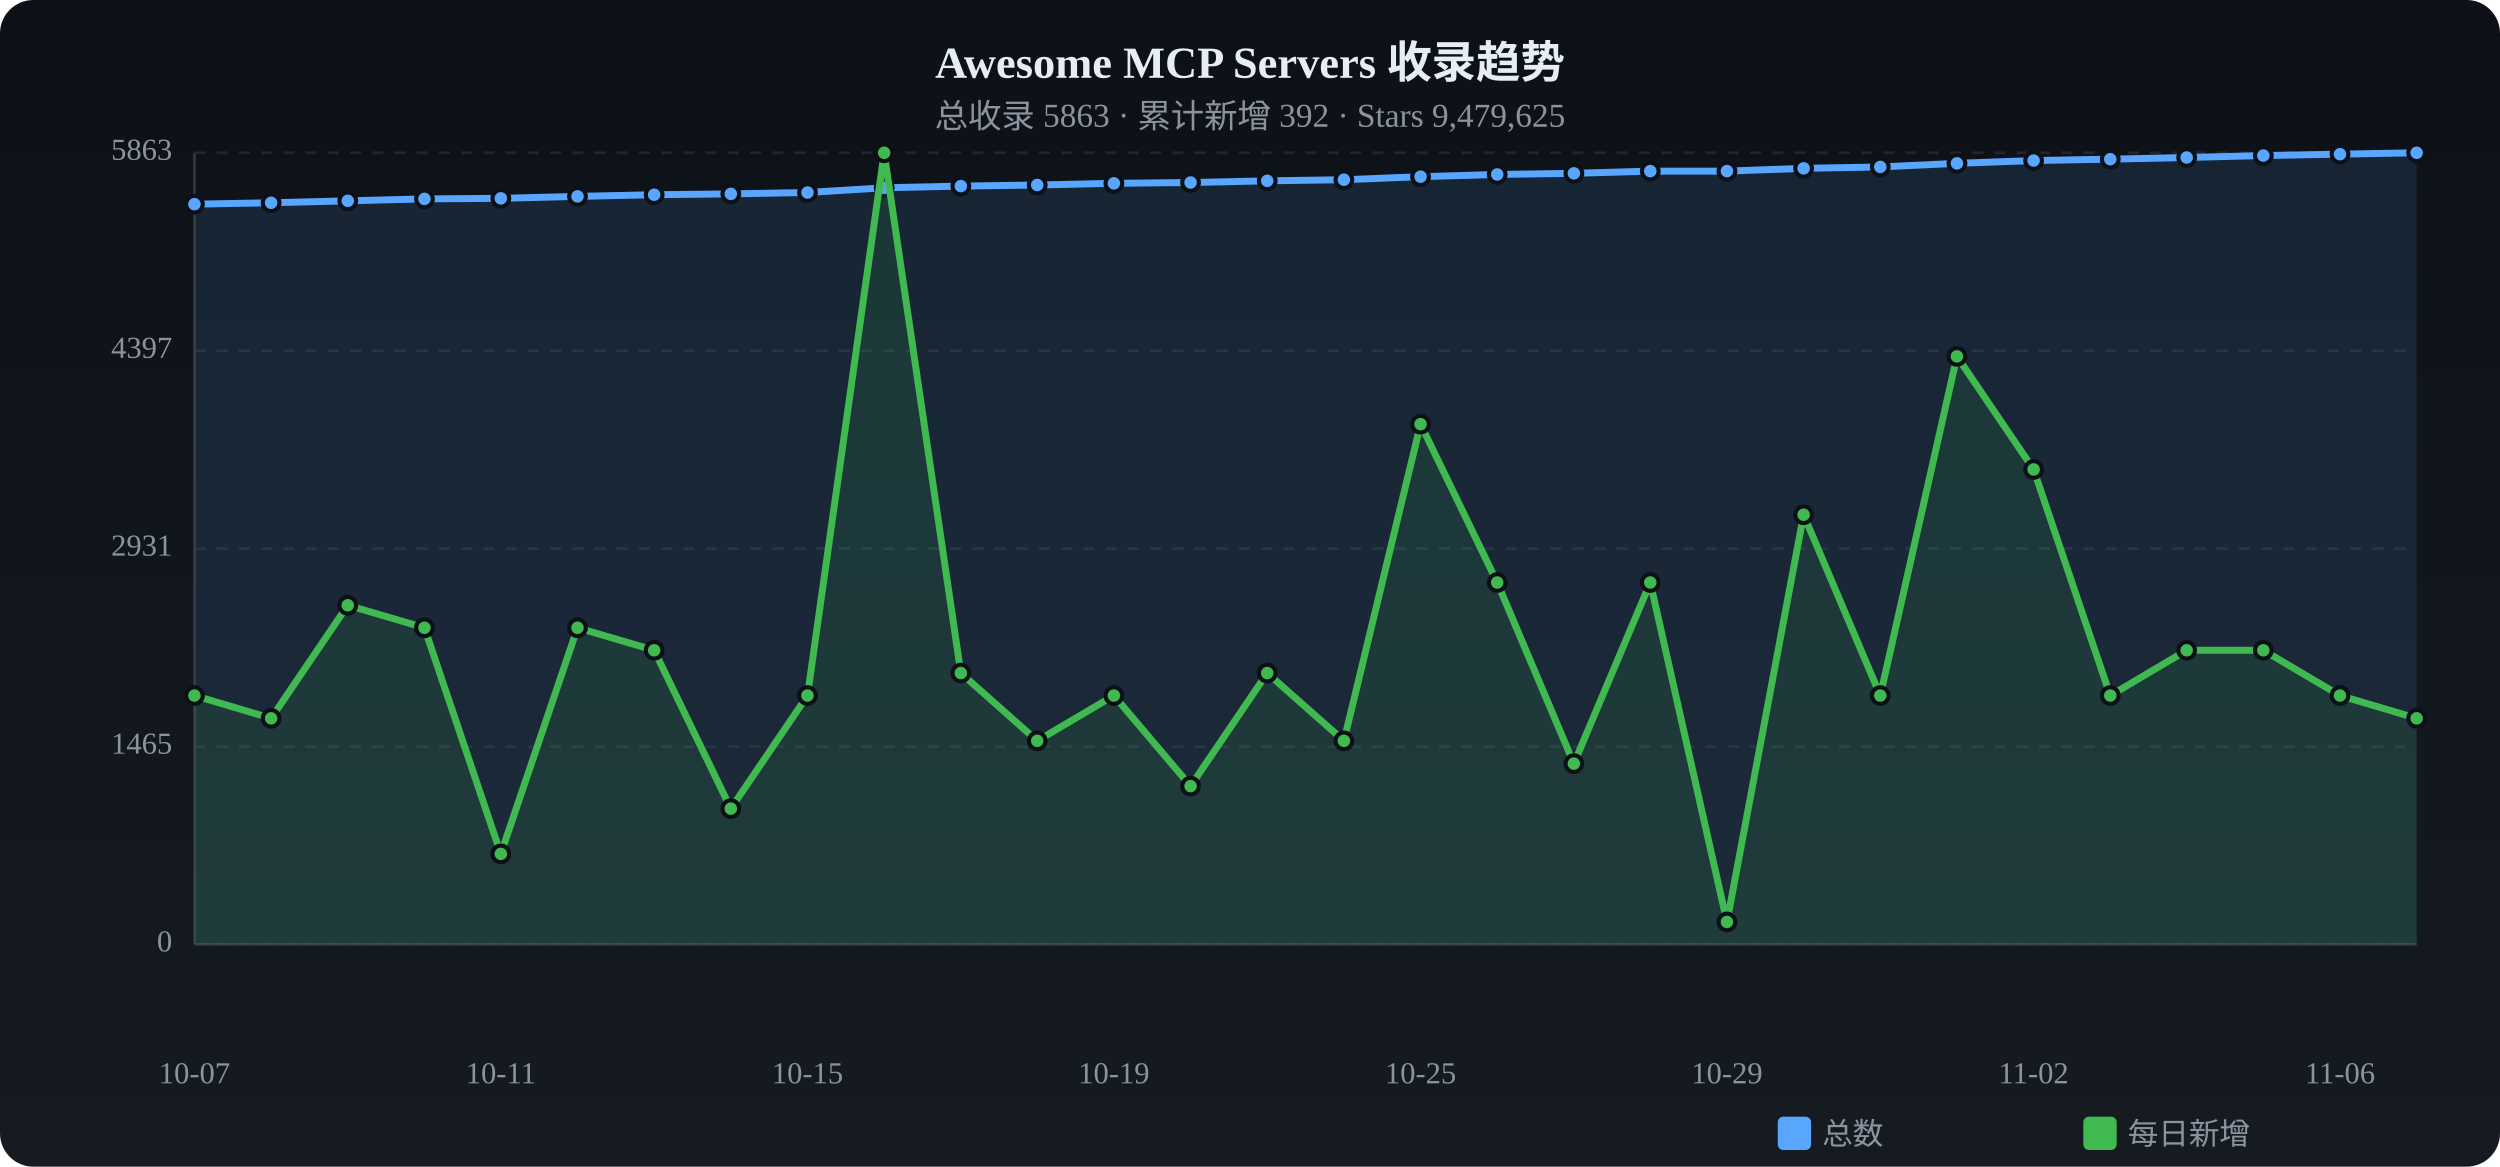
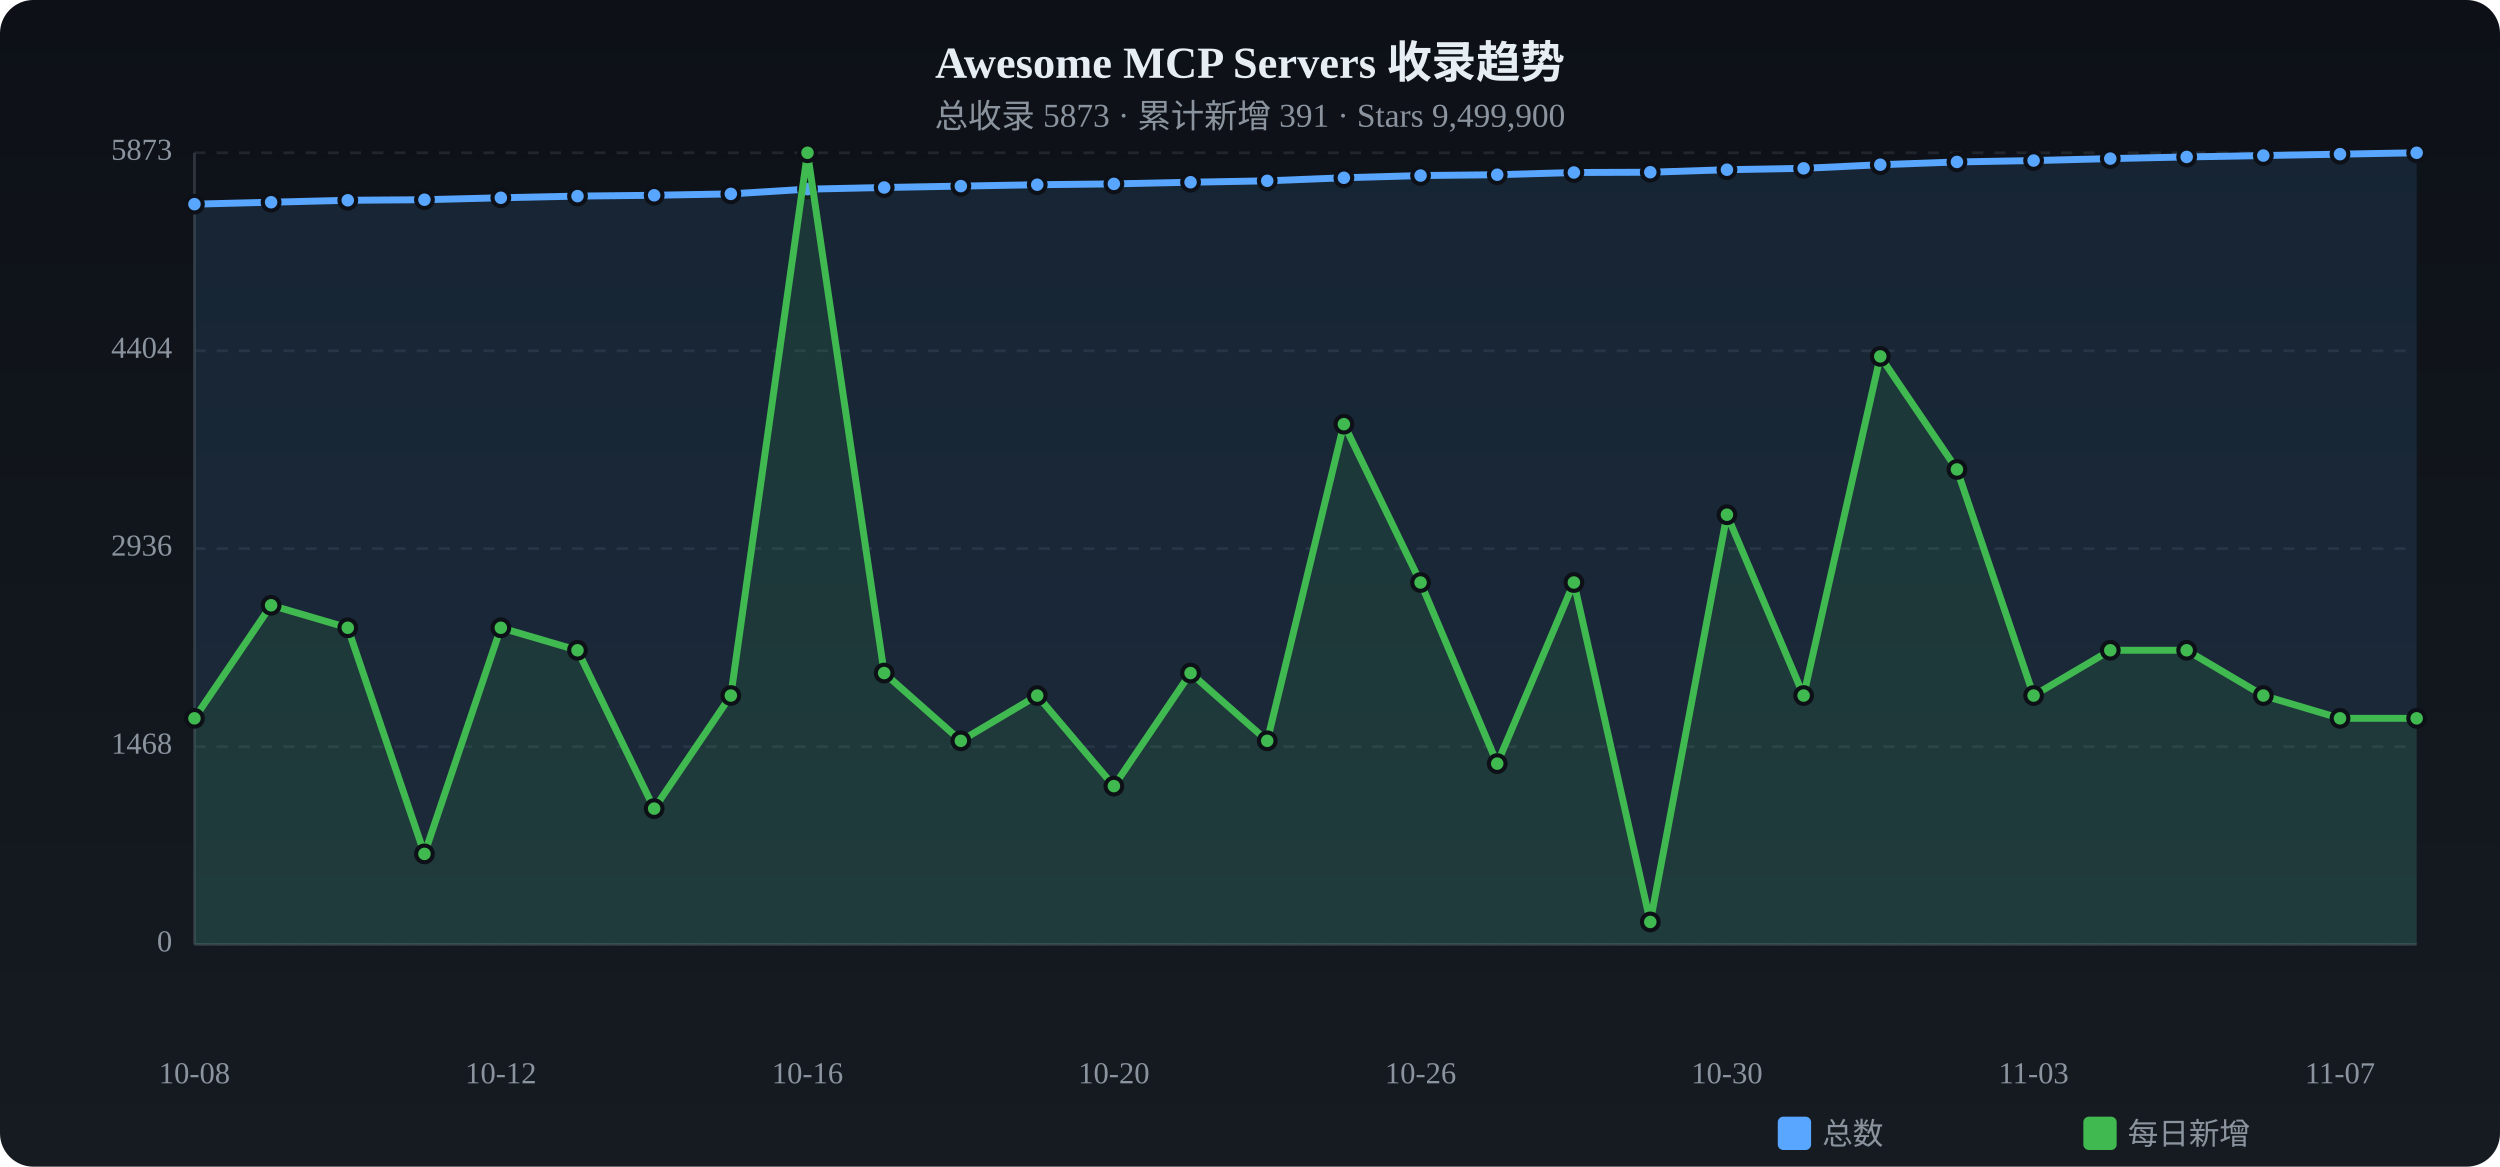
<svg xmlns="http://www.w3.org/2000/svg" viewBox="0 0 900 420" width="900" height="420">
  <defs>
    <linearGradient id="tbg" x1="0%" y1="0%" x2="0%" y2="100%">
      <stop offset="0%" stop-color="#0d1117" />
      <stop offset="100%" stop-color="#161b22" />
    </linearGradient>
  </defs>
  <rect width="900" height="420" rx="12" fill="url(#tbg)" />
  <text x="450.0" y="28" text-anchor="middle" fill="#e6edf3" font-size="16" font-weight="bold">Awesome MCP Servers 收录趋势</text>
-   <text x="450.0" y="46" text-anchor="middle" fill="#8b949e" font-size="12">总收录 5863 · 累计新增 392 · Stars 9,479,625</text>
+   <text x="450.0" y="46" text-anchor="middle" fill="#8b949e" font-size="12">总收录 5873 · 累计新增 391 · Stars 9,499,900</text>
  <text x="62" y="340.0" text-anchor="end" fill="#8b949e" font-size="11" dominant-baseline="middle">0</text>
  <line x1="70" y1="340.0" x2="870" y2="340.0" stroke="#21262d" stroke-dasharray="4 4" />
-   <text x="62" y="268.8" text-anchor="end" fill="#8b949e" font-size="11" dominant-baseline="middle">1465</text>
+   <text x="62" y="268.8" text-anchor="end" fill="#8b949e" font-size="11" dominant-baseline="middle">1468</text>
  <line x1="70" y1="268.8" x2="870" y2="268.8" stroke="#21262d" stroke-dasharray="4 4" />
-   <text x="62" y="197.5" text-anchor="end" fill="#8b949e" font-size="11" dominant-baseline="middle">2931</text>
+   <text x="62" y="197.5" text-anchor="end" fill="#8b949e" font-size="11" dominant-baseline="middle">2936</text>
  <line x1="70" y1="197.5" x2="870" y2="197.5" stroke="#21262d" stroke-dasharray="4 4" />
-   <text x="62" y="126.3" text-anchor="end" fill="#8b949e" font-size="11" dominant-baseline="middle">4397</text>
+   <text x="62" y="126.3" text-anchor="end" fill="#8b949e" font-size="11" dominant-baseline="middle">4404</text>
  <line x1="70" y1="126.3" x2="870" y2="126.3" stroke="#21262d" stroke-dasharray="4 4" />
-   <text x="62" y="55.0" text-anchor="end" fill="#8b949e" font-size="11" dominant-baseline="middle">5863</text>
+   <text x="62" y="55.0" text-anchor="end" fill="#8b949e" font-size="11" dominant-baseline="middle">5873</text>
  <line x1="70" y1="55.0" x2="870" y2="55.0" stroke="#21262d" stroke-dasharray="4 4" />
  <line x1="70" y1="55" x2="70" y2="340" stroke="#30363d" />
  <line x1="70" y1="340" x2="870" y2="340" stroke="#30363d" />
-   <path d="M70.0,73.5 L97.6,73.0 L125.2,72.3 L152.8,71.6 L180.3,71.4 L207.9,70.7 L235.5,70.1 L263.1,69.8 L290.7,69.3 L318.3,67.6 L345.9,67.0 L373.4,66.6 L401.0,66.0 L428.6,65.7 L456.2,65.1 L483.8,64.7 L511.4,63.6 L539.0,62.8 L566.6,62.4 L594.1,61.6 L621.7,61.6 L649.3,60.6 L676.9,60.1 L704.5,58.8 L732.1,57.8 L759.7,57.3 L787.2,56.7 L814.8,56.0 L842.4,55.5 L870.0,55.0 L870.0,340 L70.0,340 Z" fill="#58a6ff" opacity="0.12" />
-   <polyline points="70.0,73.5 97.6,73.0 125.2,72.3 152.8,71.6 180.3,71.4 207.9,70.7 235.5,70.1 263.1,69.8 290.7,69.3 318.3,67.6 345.9,67.0 373.4,66.6 401.0,66.0 428.6,65.7 456.2,65.1 483.8,64.7 511.4,63.6 539.0,62.8 566.6,62.4 594.1,61.6 621.7,61.6 649.3,60.6 676.9,60.1 704.5,58.8 732.1,57.8 759.7,57.3 787.2,56.7 814.8,56.0 842.4,55.5 870.0,55.0" fill="none" stroke="#58a6ff" stroke-width="2.5" stroke-linecap="round" stroke-linejoin="round" />
+   <path d="M70.0,73.5 L97.6,72.8 L125.2,72.1 L152.8,71.9 L180.3,71.2 L207.9,70.6 L235.5,70.3 L263.1,69.8 L290.7,68.1 L318.3,67.5 L345.9,67.0 L373.4,66.5 L401.0,66.2 L428.6,65.6 L456.2,65.1 L483.8,64.0 L511.4,63.2 L539.0,62.9 L566.6,62.1 L594.1,62.0 L621.7,61.1 L649.3,60.6 L676.9,59.3 L704.5,58.3 L732.1,57.8 L759.7,57.1 L787.2,56.5 L814.8,56.0 L842.4,55.5 L870.0,55.0 L870.0,340 L70.0,340 Z" fill="#58a6ff" opacity="0.12" />
+   <polyline points="70.0,73.5 97.6,72.8 125.2,72.1 152.8,71.9 180.3,71.2 207.9,70.6 235.5,70.3 263.1,69.8 290.7,68.1 318.3,67.5 345.9,67.0 373.4,66.5 401.0,66.2 428.6,65.6 456.2,65.1 483.8,64.0 511.4,63.2 539.0,62.9 566.6,62.1 594.1,62.0 621.7,61.1 649.3,60.6 676.9,59.3 704.5,58.3 732.1,57.8 759.7,57.1 787.2,56.5 814.8,56.0 842.4,55.5 870.0,55.0" fill="none" stroke="#58a6ff" stroke-width="2.5" stroke-linecap="round" stroke-linejoin="round" />
  <circle cx="70.0" cy="73.5" r="3" fill="#58a6ff" stroke="#0d1117" stroke-width="1.5" />
-   <circle cx="97.6" cy="73.0" r="3" fill="#58a6ff" stroke="#0d1117" stroke-width="1.5" />
-   <circle cx="125.2" cy="72.3" r="3" fill="#58a6ff" stroke="#0d1117" stroke-width="1.5" />
-   <circle cx="152.8" cy="71.6" r="3" fill="#58a6ff" stroke="#0d1117" stroke-width="1.5" />
-   <circle cx="180.3" cy="71.4" r="3" fill="#58a6ff" stroke="#0d1117" stroke-width="1.5" />
-   <circle cx="207.9" cy="70.7" r="3" fill="#58a6ff" stroke="#0d1117" stroke-width="1.5" />
-   <circle cx="235.5" cy="70.1" r="3" fill="#58a6ff" stroke="#0d1117" stroke-width="1.5" />
+   <circle cx="97.6" cy="72.8" r="3" fill="#58a6ff" stroke="#0d1117" stroke-width="1.5" />
+   <circle cx="125.2" cy="72.1" r="3" fill="#58a6ff" stroke="#0d1117" stroke-width="1.5" />
+   <circle cx="152.8" cy="71.9" r="3" fill="#58a6ff" stroke="#0d1117" stroke-width="1.5" />
+   <circle cx="180.3" cy="71.2" r="3" fill="#58a6ff" stroke="#0d1117" stroke-width="1.5" />
+   <circle cx="207.9" cy="70.6" r="3" fill="#58a6ff" stroke="#0d1117" stroke-width="1.5" />
+   <circle cx="235.5" cy="70.3" r="3" fill="#58a6ff" stroke="#0d1117" stroke-width="1.5" />
  <circle cx="263.1" cy="69.8" r="3" fill="#58a6ff" stroke="#0d1117" stroke-width="1.5" />
-   <circle cx="290.7" cy="69.3" r="3" fill="#58a6ff" stroke="#0d1117" stroke-width="1.5" />
-   <circle cx="318.3" cy="67.6" r="3" fill="#58a6ff" stroke="#0d1117" stroke-width="1.5" />
+   <circle cx="290.7" cy="68.1" r="3" fill="#58a6ff" stroke="#0d1117" stroke-width="1.5" />
+   <circle cx="318.3" cy="67.5" r="3" fill="#58a6ff" stroke="#0d1117" stroke-width="1.5" />
  <circle cx="345.9" cy="67.0" r="3" fill="#58a6ff" stroke="#0d1117" stroke-width="1.5" />
-   <circle cx="373.4" cy="66.6" r="3" fill="#58a6ff" stroke="#0d1117" stroke-width="1.5" />
-   <circle cx="401.0" cy="66.0" r="3" fill="#58a6ff" stroke="#0d1117" stroke-width="1.5" />
-   <circle cx="428.6" cy="65.7" r="3" fill="#58a6ff" stroke="#0d1117" stroke-width="1.5" />
+   <circle cx="373.4" cy="66.5" r="3" fill="#58a6ff" stroke="#0d1117" stroke-width="1.5" />
+   <circle cx="401.0" cy="66.2" r="3" fill="#58a6ff" stroke="#0d1117" stroke-width="1.5" />
+   <circle cx="428.6" cy="65.6" r="3" fill="#58a6ff" stroke="#0d1117" stroke-width="1.5" />
  <circle cx="456.2" cy="65.1" r="3" fill="#58a6ff" stroke="#0d1117" stroke-width="1.5" />
-   <circle cx="483.8" cy="64.7" r="3" fill="#58a6ff" stroke="#0d1117" stroke-width="1.5" />
-   <circle cx="511.4" cy="63.6" r="3" fill="#58a6ff" stroke="#0d1117" stroke-width="1.5" />
-   <circle cx="539.0" cy="62.8" r="3" fill="#58a6ff" stroke="#0d1117" stroke-width="1.5" />
-   <circle cx="566.6" cy="62.4" r="3" fill="#58a6ff" stroke="#0d1117" stroke-width="1.5" />
-   <circle cx="594.1" cy="61.6" r="3" fill="#58a6ff" stroke="#0d1117" stroke-width="1.5" />
-   <circle cx="621.7" cy="61.6" r="3" fill="#58a6ff" stroke="#0d1117" stroke-width="1.5" />
+   <circle cx="483.8" cy="64.0" r="3" fill="#58a6ff" stroke="#0d1117" stroke-width="1.5" />
+   <circle cx="511.4" cy="63.2" r="3" fill="#58a6ff" stroke="#0d1117" stroke-width="1.5" />
+   <circle cx="539.0" cy="62.9" r="3" fill="#58a6ff" stroke="#0d1117" stroke-width="1.5" />
+   <circle cx="566.6" cy="62.1" r="3" fill="#58a6ff" stroke="#0d1117" stroke-width="1.5" />
+   <circle cx="594.1" cy="62.0" r="3" fill="#58a6ff" stroke="#0d1117" stroke-width="1.5" />
+   <circle cx="621.7" cy="61.1" r="3" fill="#58a6ff" stroke="#0d1117" stroke-width="1.5" />
  <circle cx="649.3" cy="60.6" r="3" fill="#58a6ff" stroke="#0d1117" stroke-width="1.5" />
-   <circle cx="676.9" cy="60.1" r="3" fill="#58a6ff" stroke="#0d1117" stroke-width="1.5" />
-   <circle cx="704.5" cy="58.8" r="3" fill="#58a6ff" stroke="#0d1117" stroke-width="1.5" />
+   <circle cx="676.9" cy="59.3" r="3" fill="#58a6ff" stroke="#0d1117" stroke-width="1.5" />
+   <circle cx="704.5" cy="58.3" r="3" fill="#58a6ff" stroke="#0d1117" stroke-width="1.5" />
  <circle cx="732.1" cy="57.8" r="3" fill="#58a6ff" stroke="#0d1117" stroke-width="1.5" />
-   <circle cx="759.7" cy="57.3" r="3" fill="#58a6ff" stroke="#0d1117" stroke-width="1.5" />
-   <circle cx="787.2" cy="56.7" r="3" fill="#58a6ff" stroke="#0d1117" stroke-width="1.5" />
+   <circle cx="759.7" cy="57.1" r="3" fill="#58a6ff" stroke="#0d1117" stroke-width="1.5" />
+   <circle cx="787.2" cy="56.5" r="3" fill="#58a6ff" stroke="#0d1117" stroke-width="1.5" />
  <circle cx="814.8" cy="56.0" r="3" fill="#58a6ff" stroke="#0d1117" stroke-width="1.5" />
  <circle cx="842.4" cy="55.5" r="3" fill="#58a6ff" stroke="#0d1117" stroke-width="1.5" />
  <circle cx="870.0" cy="55.0" r="3" fill="#58a6ff" stroke="#0d1117" stroke-width="1.5" />
-   <path d="M70.0,250.4 L97.6,258.6 L125.2,217.9 L152.8,226.0 L180.3,307.4 L207.9,226.0 L235.5,234.1 L263.1,291.1 L290.7,250.4 L318.3,55.0 L345.9,242.3 L373.4,266.7 L401.0,250.4 L428.6,283.0 L456.2,242.3 L483.8,266.7 L511.4,152.7 L539.0,209.7 L566.6,274.9 L594.1,209.7 L621.7,331.9 L649.3,185.3 L676.9,250.4 L704.5,128.3 L732.1,169.0 L759.7,250.4 L787.2,234.1 L814.8,234.1 L842.4,250.4 L870.0,258.6 L870.0,340 L70.0,340 Z" fill="#3fb950" opacity="0.12" />
-   <polyline points="70.0,250.4 97.6,258.6 125.2,217.9 152.8,226.0 180.3,307.4 207.9,226.0 235.5,234.1 263.1,291.1 290.7,250.4 318.3,55.0 345.9,242.3 373.4,266.7 401.0,250.4 428.6,283.0 456.2,242.3 483.8,266.7 511.4,152.7 539.0,209.7 566.6,274.9 594.1,209.7 621.7,331.9 649.3,185.3 676.9,250.4 704.5,128.3 732.1,169.0 759.7,250.4 787.2,234.1 814.8,234.1 842.4,250.4 870.0,258.6" fill="none" stroke="#3fb950" stroke-width="2.5" stroke-linecap="round" stroke-linejoin="round" />
-   <circle cx="70.0" cy="250.4" r="3" fill="#3fb950" stroke="#0d1117" stroke-width="1.5" />
-   <circle cx="97.6" cy="258.6" r="3" fill="#3fb950" stroke="#0d1117" stroke-width="1.5" />
-   <circle cx="125.2" cy="217.9" r="3" fill="#3fb950" stroke="#0d1117" stroke-width="1.5" />
-   <circle cx="152.8" cy="226.0" r="3" fill="#3fb950" stroke="#0d1117" stroke-width="1.5" />
-   <circle cx="180.3" cy="307.4" r="3" fill="#3fb950" stroke="#0d1117" stroke-width="1.5" />
-   <circle cx="207.9" cy="226.0" r="3" fill="#3fb950" stroke="#0d1117" stroke-width="1.5" />
-   <circle cx="235.5" cy="234.1" r="3" fill="#3fb950" stroke="#0d1117" stroke-width="1.5" />
-   <circle cx="263.1" cy="291.1" r="3" fill="#3fb950" stroke="#0d1117" stroke-width="1.5" />
-   <circle cx="290.7" cy="250.4" r="3" fill="#3fb950" stroke="#0d1117" stroke-width="1.5" />
-   <circle cx="318.3" cy="55.0" r="3" fill="#3fb950" stroke="#0d1117" stroke-width="1.5" />
-   <circle cx="345.9" cy="242.3" r="3" fill="#3fb950" stroke="#0d1117" stroke-width="1.5" />
-   <circle cx="373.4" cy="266.7" r="3" fill="#3fb950" stroke="#0d1117" stroke-width="1.5" />
-   <circle cx="401.0" cy="250.4" r="3" fill="#3fb950" stroke="#0d1117" stroke-width="1.5" />
-   <circle cx="428.6" cy="283.0" r="3" fill="#3fb950" stroke="#0d1117" stroke-width="1.5" />
-   <circle cx="456.2" cy="242.3" r="3" fill="#3fb950" stroke="#0d1117" stroke-width="1.5" />
-   <circle cx="483.8" cy="266.7" r="3" fill="#3fb950" stroke="#0d1117" stroke-width="1.5" />
-   <circle cx="511.4" cy="152.7" r="3" fill="#3fb950" stroke="#0d1117" stroke-width="1.5" />
-   <circle cx="539.0" cy="209.7" r="3" fill="#3fb950" stroke="#0d1117" stroke-width="1.5" />
-   <circle cx="566.6" cy="274.9" r="3" fill="#3fb950" stroke="#0d1117" stroke-width="1.5" />
-   <circle cx="594.1" cy="209.7" r="3" fill="#3fb950" stroke="#0d1117" stroke-width="1.5" />
-   <circle cx="621.7" cy="331.9" r="3" fill="#3fb950" stroke="#0d1117" stroke-width="1.5" />
-   <circle cx="649.3" cy="185.3" r="3" fill="#3fb950" stroke="#0d1117" stroke-width="1.5" />
-   <circle cx="676.9" cy="250.4" r="3" fill="#3fb950" stroke="#0d1117" stroke-width="1.5" />
-   <circle cx="704.5" cy="128.3" r="3" fill="#3fb950" stroke="#0d1117" stroke-width="1.5" />
-   <circle cx="732.1" cy="169.0" r="3" fill="#3fb950" stroke="#0d1117" stroke-width="1.5" />
-   <circle cx="759.7" cy="250.4" r="3" fill="#3fb950" stroke="#0d1117" stroke-width="1.5" />
+   <path d="M70.0,258.6 L97.6,217.9 L125.2,226.0 L152.8,307.4 L180.3,226.0 L207.9,234.1 L235.5,291.1 L263.1,250.4 L290.7,55.0 L318.3,242.3 L345.9,266.7 L373.4,250.4 L401.0,283.0 L428.6,242.3 L456.2,266.7 L483.8,152.7 L511.4,209.7 L539.0,274.9 L566.6,209.7 L594.1,331.9 L621.7,185.3 L649.3,250.4 L676.9,128.3 L704.5,169.0 L732.1,250.4 L759.7,234.1 L787.2,234.1 L814.8,250.4 L842.4,258.6 L870.0,258.6 L870.0,340 L70.0,340 Z" fill="#3fb950" opacity="0.12" />
+   <polyline points="70.0,258.6 97.6,217.9 125.2,226.0 152.8,307.4 180.3,226.0 207.9,234.1 235.5,291.1 263.1,250.4 290.7,55.0 318.3,242.3 345.9,266.7 373.4,250.4 401.0,283.0 428.6,242.3 456.2,266.7 483.8,152.7 511.4,209.7 539.0,274.9 566.6,209.7 594.1,331.9 621.7,185.3 649.3,250.4 676.9,128.3 704.5,169.0 732.1,250.4 759.7,234.1 787.2,234.1 814.8,250.4 842.4,258.6 870.0,258.6" fill="none" stroke="#3fb950" stroke-width="2.5" stroke-linecap="round" stroke-linejoin="round" />
+   <circle cx="70.0" cy="258.6" r="3" fill="#3fb950" stroke="#0d1117" stroke-width="1.5" />
+   <circle cx="97.6" cy="217.9" r="3" fill="#3fb950" stroke="#0d1117" stroke-width="1.5" />
+   <circle cx="125.2" cy="226.0" r="3" fill="#3fb950" stroke="#0d1117" stroke-width="1.5" />
+   <circle cx="152.8" cy="307.4" r="3" fill="#3fb950" stroke="#0d1117" stroke-width="1.5" />
+   <circle cx="180.3" cy="226.0" r="3" fill="#3fb950" stroke="#0d1117" stroke-width="1.5" />
+   <circle cx="207.9" cy="234.1" r="3" fill="#3fb950" stroke="#0d1117" stroke-width="1.5" />
+   <circle cx="235.5" cy="291.1" r="3" fill="#3fb950" stroke="#0d1117" stroke-width="1.5" />
+   <circle cx="263.1" cy="250.4" r="3" fill="#3fb950" stroke="#0d1117" stroke-width="1.5" />
+   <circle cx="290.7" cy="55.0" r="3" fill="#3fb950" stroke="#0d1117" stroke-width="1.5" />
+   <circle cx="318.3" cy="242.3" r="3" fill="#3fb950" stroke="#0d1117" stroke-width="1.5" />
+   <circle cx="345.9" cy="266.7" r="3" fill="#3fb950" stroke="#0d1117" stroke-width="1.5" />
+   <circle cx="373.4" cy="250.4" r="3" fill="#3fb950" stroke="#0d1117" stroke-width="1.5" />
+   <circle cx="401.0" cy="283.0" r="3" fill="#3fb950" stroke="#0d1117" stroke-width="1.5" />
+   <circle cx="428.6" cy="242.3" r="3" fill="#3fb950" stroke="#0d1117" stroke-width="1.5" />
+   <circle cx="456.2" cy="266.7" r="3" fill="#3fb950" stroke="#0d1117" stroke-width="1.5" />
+   <circle cx="483.8" cy="152.7" r="3" fill="#3fb950" stroke="#0d1117" stroke-width="1.5" />
+   <circle cx="511.4" cy="209.7" r="3" fill="#3fb950" stroke="#0d1117" stroke-width="1.5" />
+   <circle cx="539.0" cy="274.9" r="3" fill="#3fb950" stroke="#0d1117" stroke-width="1.5" />
+   <circle cx="566.6" cy="209.7" r="3" fill="#3fb950" stroke="#0d1117" stroke-width="1.5" />
+   <circle cx="594.1" cy="331.9" r="3" fill="#3fb950" stroke="#0d1117" stroke-width="1.5" />
+   <circle cx="621.7" cy="185.3" r="3" fill="#3fb950" stroke="#0d1117" stroke-width="1.5" />
+   <circle cx="649.3" cy="250.4" r="3" fill="#3fb950" stroke="#0d1117" stroke-width="1.5" />
+   <circle cx="676.9" cy="128.3" r="3" fill="#3fb950" stroke="#0d1117" stroke-width="1.5" />
+   <circle cx="704.5" cy="169.0" r="3" fill="#3fb950" stroke="#0d1117" stroke-width="1.5" />
+   <circle cx="732.1" cy="250.4" r="3" fill="#3fb950" stroke="#0d1117" stroke-width="1.5" />
+   <circle cx="759.7" cy="234.1" r="3" fill="#3fb950" stroke="#0d1117" stroke-width="1.5" />
  <circle cx="787.2" cy="234.1" r="3" fill="#3fb950" stroke="#0d1117" stroke-width="1.5" />
-   <circle cx="814.8" cy="234.1" r="3" fill="#3fb950" stroke="#0d1117" stroke-width="1.5" />
-   <circle cx="842.4" cy="250.4" r="3" fill="#3fb950" stroke="#0d1117" stroke-width="1.5" />
+   <circle cx="814.8" cy="250.4" r="3" fill="#3fb950" stroke="#0d1117" stroke-width="1.5" />
+   <circle cx="842.4" cy="258.6" r="3" fill="#3fb950" stroke="#0d1117" stroke-width="1.5" />
  <circle cx="870.0" cy="258.6" r="3" fill="#3fb950" stroke="#0d1117" stroke-width="1.5" />
-   <text x="70.0" y="390" text-anchor="middle" fill="#8b949e" font-size="11">10-07</text>
-   <text x="180.3" y="390" text-anchor="middle" fill="#8b949e" font-size="11">10-11</text>
-   <text x="290.7" y="390" text-anchor="middle" fill="#8b949e" font-size="11">10-15</text>
-   <text x="401.0" y="390" text-anchor="middle" fill="#8b949e" font-size="11">10-19</text>
-   <text x="511.4" y="390" text-anchor="middle" fill="#8b949e" font-size="11">10-25</text>
-   <text x="621.7" y="390" text-anchor="middle" fill="#8b949e" font-size="11">10-29</text>
-   <text x="732.1" y="390" text-anchor="middle" fill="#8b949e" font-size="11">11-02</text>
-   <text x="842.4" y="390" text-anchor="middle" fill="#8b949e" font-size="11">11-06</text>
+   <text x="70.0" y="390" text-anchor="middle" fill="#8b949e" font-size="11">10-08</text>
+   <text x="180.3" y="390" text-anchor="middle" fill="#8b949e" font-size="11">10-12</text>
+   <text x="290.7" y="390" text-anchor="middle" fill="#8b949e" font-size="11">10-16</text>
+   <text x="401.0" y="390" text-anchor="middle" fill="#8b949e" font-size="11">10-20</text>
+   <text x="511.4" y="390" text-anchor="middle" fill="#8b949e" font-size="11">10-26</text>
+   <text x="621.7" y="390" text-anchor="middle" fill="#8b949e" font-size="11">10-30</text>
+   <text x="732.1" y="390" text-anchor="middle" fill="#8b949e" font-size="11">11-03</text>
+   <text x="842.4" y="390" text-anchor="middle" fill="#8b949e" font-size="11">11-07</text>
  <rect x="640" y="402" width="12" height="12" rx="2" fill="#58a6ff" />
  <text x="656" y="412" fill="#8b949e" font-size="11">总数</text>
  <rect x="750" y="402" width="12" height="12" rx="2" fill="#3fb950" />
  <text x="766" y="412" fill="#8b949e" font-size="11">每日新增</text>
</svg>
